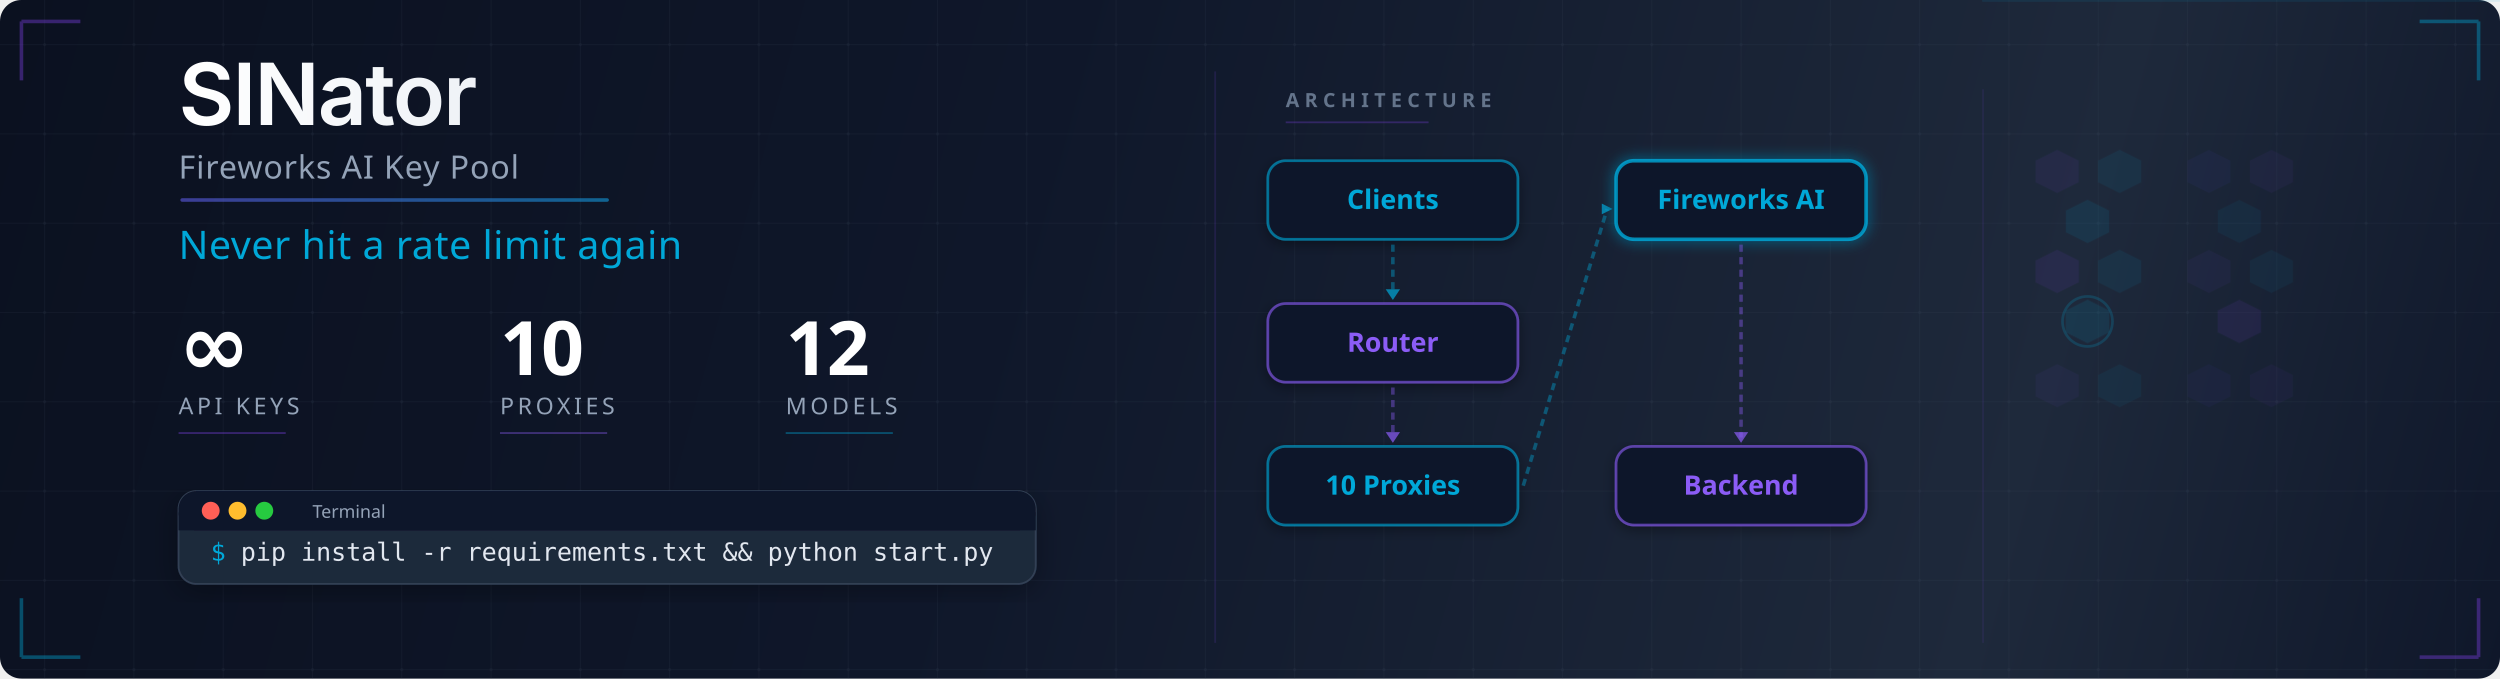
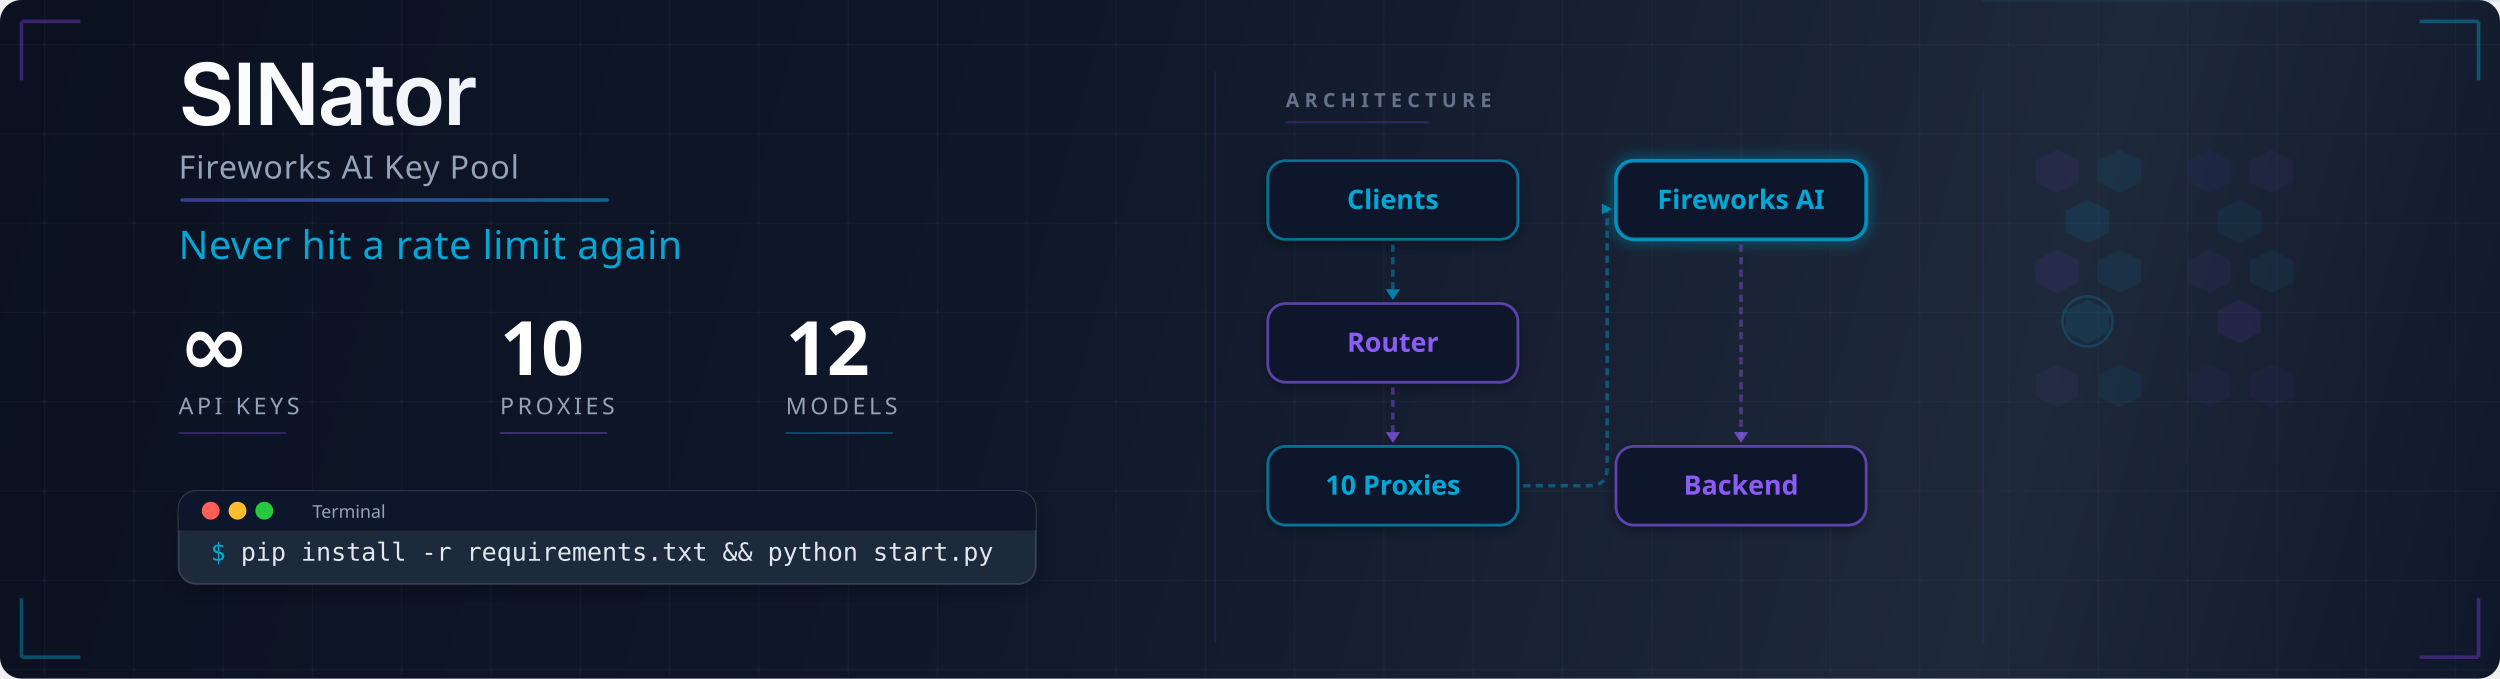
<svg xmlns="http://www.w3.org/2000/svg" width="1400" height="380" viewBox="0 0 1400 380" fill="none">
  <defs>
    <linearGradient id="bg" x1="0" y1="0" x2="1400" y2="380" gradientUnits="userSpaceOnUse">
      <stop stop-color="#0B1120" />
      <stop offset="0.4" stop-color="#0F172A" />
      <stop offset="0.8" stop-color="#1E293B" />
      <stop offset="1" stop-color="#0F172A" />
    </linearGradient>
    <linearGradient id="titleGrad" x1="100" y1="0" x2="600" y2="0" gradientUnits="userSpaceOnUse">
      <stop stop-color="#FFFFFF" />
      <stop offset="0.6" stop-color="#E2E8F0" />
      <stop offset="1" stop-color="#94A3B8" />
    </linearGradient>
    <linearGradient id="accent" x1="0" y1="0" x2="400" y2="0" gradientUnits="userSpaceOnUse">
      <stop stop-color="#7B3FE4" />
      <stop offset="1" stop-color="#00A8D8" />
    </linearGradient>
    <linearGradient id="lineGrad" x1="0" y1="0" x2="1400" y2="0">
      <stop stop-color="#7B3FE4" stop-opacity="0" />
      <stop offset="0.15" stop-color="#7B3FE4" stop-opacity="0.4" />
      <stop offset="0.5" stop-color="#00A8D8" stop-opacity="0.5" />
      <stop offset="0.85" stop-color="#7B3FE4" stop-opacity="0.4" />
      <stop offset="1" stop-color="#7B3FE4" stop-opacity="0" />
    </linearGradient>
    <linearGradient id="nodeCyan" x1="0" y1="0" x2="0" y2="44" gradientUnits="userSpaceOnUse">
      <stop stop-color="#1E293B" />
      <stop offset="1" stop-color="#0F172A" />
    </linearGradient>
    <linearGradient id="nodePurple" x1="0" y1="0" x2="0" y2="44" gradientUnits="userSpaceOnUse">
      <stop stop-color="#1E293B" />
      <stop offset="1" stop-color="#0F172A" />
    </linearGradient>
    <filter id="glow" x="-20%" y="-20%" width="140%" height="140%">
      <feGaussianBlur stdDeviation="2" result="blur" />
      <feMerge>
        <feMergeNode in="blur" />
        <feMergeNode in="SourceGraphic" />
      </feMerge>
    </filter>
    <filter id="fireGlow" x="-30%" y="-30%" width="160%" height="160%">
      <feGaussianBlur stdDeviation="4" result="blur" />
      <feMerge>
        <feMergeNode in="blur" />
        <feMergeNode in="SourceGraphic" />
      </feMerge>
    </filter>
    <filter id="cardShadow" x="-10%" y="-10%" width="120%" height="130%">
      <feDropShadow dx="0" dy="4" stdDeviation="8" flood-color="#000000" flood-opacity="0.3" />
    </filter>
    <filter id="nodeShadow" x="-10%" y="-10%" width="120%" height="130%">
      <feDropShadow dx="0" dy="2" stdDeviation="4" flood-color="#000000" flood-opacity="0.4" />
    </filter>
    <pattern id="grid" x="0" y="0" width="50" height="50" patternUnits="userSpaceOnUse">
      <circle cx="25" cy="25" r="0.8" fill="#475569" />
      <line x1="25" y1="0" x2="25" y2="50" stroke="#475569" stroke-width="0.3" />
      <line x1="0" y1="25" x2="50" y2="25" stroke="#475569" stroke-width="0.3" />
    </pattern>
  </defs>
  <rect width="1400" height="380" fill="url(#bg)" rx="12" />
  <rect width="1400" height="380" fill="url(#grid)" rx="12" opacity="0.2" />
  <rect x="60" y="0" width="1280" height="2" fill="url(#lineGrad)" />
  <rect x="60" y="378" width="1280" height="2" fill="url(#lineGrad)" />
  <path d="M12 12 L12 45 M12 12 L45 12" stroke="#7B3FE4" stroke-width="2" opacity="0.4" />
  <path d="M1388 12 L1388 45 M1388 12 L1355 12" stroke="#00A8D8" stroke-width="2" opacity="0.4" />
  <path d="M12 368 L12 335 M12 368 L45 368" stroke="#00A8D8" stroke-width="2" opacity="0.4" />
  <path d="M1388 368 L1388 335 M1388 368 L1355 368" stroke="#7B3FE4" stroke-width="2" opacity="0.4" />
  <text x="100" y="70" font-family="ui-sans-serif, system-ui, -apple-system, BlinkMacSystemFont, 'Segoe UI', sans-serif" font-size="48" font-weight="600" fill="url(#titleGrad)" letter-spacing="-1">SINator</text>
  <text x="100" y="100" font-family="ui-sans-serif, system-ui, sans-serif" font-size="18" font-weight="400" fill="#94A3B8" letter-spacing="0.5">Fireworks AI Key Pool</text>
  <rect x="101" y="111" width="240" height="2" fill="url(#accent)" rx="1" opacity="0.6" />
  <text x="100" y="145" font-family="ui-sans-serif, system-ui, sans-serif" font-size="22" font-weight="500" fill="#00A8D8" letter-spacing="0.3">Never hit a rate limit again</text>
  <text x="100" y="210" font-family="ui-sans-serif, system-ui, sans-serif" font-size="48" font-weight="700" fill="#FFFFFF" letter-spacing="-1">∞</text>
  <text x="100" y="232" font-family="ui-sans-serif, system-ui, sans-serif" font-size="13" font-weight="500" fill="#94A3B8" letter-spacing="2">API KEYS</text>
  <rect x="100" y="242" width="60" height="1" fill="#7B3FE4" opacity="0.4" />
  <text x="280" y="210" font-family="ui-sans-serif, system-ui, sans-serif" font-size="42" font-weight="700" fill="#FFFFFF" letter-spacing="-1">10</text>
  <text x="280" y="232" font-family="ui-sans-serif, system-ui, sans-serif" font-size="13" font-weight="500" fill="#94A3B8" letter-spacing="2">PROXIES</text>
  <rect x="280" y="242" width="60" height="1" fill="#8B5CF6" opacity="0.4" />
  <text x="440" y="210" font-family="ui-sans-serif, system-ui, sans-serif" font-size="42" font-weight="700" fill="#FFFFFF" letter-spacing="-1">12</text>
  <text x="440" y="232" font-family="ui-sans-serif, system-ui, sans-serif" font-size="13" font-weight="500" fill="#94A3B8" letter-spacing="2">MODELS</text>
  <rect x="440" y="242" width="60" height="1" fill="#00A8D8" opacity="0.4" />
  <g filter="url(#cardShadow)">
    <rect x="100" y="275" width="480" height="52" rx="10" fill="#1E293B" stroke="#334155" stroke-width="1" />
    <rect x="100" y="275" width="480" height="22" rx="10" fill="#0F172A" />
    <rect x="100" y="287" width="480" height="10" fill="#0F172A" />
    <circle cx="118" cy="286" r="5" fill="#FF5F57" />
    <circle cx="133" cy="286" r="5" fill="#FFBD2E" />
    <circle cx="148" cy="286" r="5" fill="#28CA41" />
    <text x="175" y="290" font-family="ui-sans-serif, system-ui, sans-serif" font-size="10" font-weight="500" fill="#94A3B8">Terminal</text>
    <text x="118" y="314" font-family="ui-monospace, 'SF Mono', Menlo, monospace" font-size="14" font-weight="400" fill="#E2E8F0">
      <tspan fill="#00A8D8">$</tspan> pip install -r requirements.txt &amp;&amp; python start.py</text>
  </g>
  <rect x="680" y="40" width="1" height="320" fill="#7B3FE4" opacity="0.15" />
  <text x="720" y="60" font-family="ui-sans-serif, system-ui, sans-serif" font-size="11" font-weight="600" fill="#64748B" letter-spacing="3">ARCHITECTURE</text>
  <rect x="720" y="68" width="80" height="1" fill="#7B3FE4" opacity="0.3" />
  <g filter="url(#nodeShadow)">
    <rect x="710" y="90" width="140" height="44" rx="10" fill="url(#nodeCyan)" stroke="#00A8D8" stroke-width="1.5" stroke-opacity="0.6">
      <animate attributeName="stroke-opacity" values="0.4;0.9;0.4" dur="4s" begin="0s" repeatCount="indefinite" />
    </rect>
    <text x="780" y="117" text-anchor="middle" font-family="ui-sans-serif, system-ui, sans-serif" font-size="15" font-weight="600" fill="#00A8D8">Clients</text>
  </g>
  <line x1="780" y1="137" x2="780" y2="165" stroke="#00A8D8" stroke-width="2" stroke-dasharray="4 3" stroke-opacity="0.4">
    <animate attributeName="stroke-dashoffset" from="0" to="-7" dur="0.5s" repeatCount="indefinite" />
  </line>
  <polygon points="776,162 780,168 784,162" fill="#00A8D8" opacity="0.7">
    <animate attributeName="opacity" values="0.4;1;0.4" dur="4s" begin="0.5s" repeatCount="indefinite" />
  </polygon>
  <circle cx="780" cy="137" r="3" fill="#00A8D8" filter="url(#glow)" opacity="0">
    <animate attributeName="cy" values="137;165" dur="1s" begin="0.5s" repeatCount="indefinite" />
    <animate attributeName="opacity" values="0;1;0" dur="1s" begin="0.5s" repeatCount="indefinite" />
  </circle>
  <g filter="url(#nodeShadow)">
    <rect x="710" y="170" width="140" height="44" rx="10" fill="url(#nodePurple)" stroke="#8B5CF6" stroke-width="1.5" stroke-opacity="0.6">
      <animate attributeName="stroke-opacity" values="0.4;0.9;0.4" dur="4s" begin="1s" repeatCount="indefinite" />
    </rect>
    <text x="780" y="197" text-anchor="middle" font-family="ui-sans-serif, system-ui, sans-serif" font-size="15" font-weight="600" fill="#8B5CF6">Router</text>
  </g>
  <line x1="780" y1="217" x2="780" y2="245" stroke="#8B5CF6" stroke-width="2" stroke-dasharray="4 3" stroke-opacity="0.4">
    <animate attributeName="stroke-dashoffset" from="0" to="-7" dur="0.5s" begin="0.5s" repeatCount="indefinite" />
  </line>
  <polygon points="776,242 780,248 784,242" fill="#8B5CF6" opacity="0.7">
    <animate attributeName="opacity" values="0.4;1;0.4" dur="4s" begin="1.5s" repeatCount="indefinite" />
  </polygon>
  <circle cx="780" cy="217" r="3" fill="#8B5CF6" filter="url(#glow)" opacity="0">
    <animate attributeName="cy" values="217;245" dur="1s" begin="1.5s" repeatCount="indefinite" />
    <animate attributeName="opacity" values="0;1;0" dur="1s" begin="1.5s" repeatCount="indefinite" />
  </circle>
  <g filter="url(#nodeShadow)">
    <rect x="710" y="250" width="140" height="44" rx="10" fill="url(#nodeCyan)" stroke="#00A8D8" stroke-width="1.5" stroke-opacity="0.6">
      <animate attributeName="stroke-opacity" values="0.4;0.9;0.4" dur="4s" begin="2s" repeatCount="indefinite" />
    </rect>
    <text x="780" y="277" text-anchor="middle" font-family="ui-sans-serif, system-ui, sans-serif" font-size="15" font-weight="600" fill="#00A8D8">10 Proxies</text>
  </g>
-   <line x1="853" y1="272" x2="900" y2="117" stroke="#00A8D8" stroke-width="2" stroke-dasharray="4 3" stroke-opacity="0.4">
+   <path d="M 853 272 L 890 272 Q 900 272 900 262 L 900 117" stroke="#00A8D8" stroke-width="2" stroke-dasharray="4 3" stroke-opacity="0.4" fill="none">
    <animate attributeName="stroke-dashoffset" from="0" to="-7" dur="0.5s" repeatCount="indefinite" />
-   </line>
+   </path>
  <polygon points="897,120 903,117 897,114" fill="#00A8D8" opacity="0.7">
    <animate attributeName="opacity" values="0.4;1;0.4" dur="4s" begin="2.5s" repeatCount="indefinite" />
  </polygon>
  <circle cx="853" cy="272" r="3" fill="#00A8D8" filter="url(#glow)" opacity="0">
-     <animate attributeName="cx" values="853;900" dur="1s" begin="2.5s" repeatCount="indefinite" />
-     <animate attributeName="cy" values="272;117" dur="1s" begin="2.5s" repeatCount="indefinite" />
+     <animate attributeName="cx" values="853;900;900" dur="1s" begin="2.5s" repeatCount="indefinite" />
+     <animate attributeName="cy" values="272;272;117" dur="1s" begin="2.5s" repeatCount="indefinite" />
    <animate attributeName="opacity" values="0;1;0" dur="1s" begin="2.5s" repeatCount="indefinite" />
  </circle>
  <g filter="url(#fireGlow)">
    <rect x="905" y="90" width="140" height="44" rx="10" fill="url(#nodeCyan)" stroke="#00A8D8" stroke-width="2" stroke-opacity="0.8">
      <animate attributeName="stroke-opacity" values="0.5;1;0.5" dur="3s" begin="3.5s" repeatCount="indefinite" />
    </rect>
    <text x="975" y="117" text-anchor="middle" font-family="ui-sans-serif, system-ui, sans-serif" font-size="15" font-weight="700" fill="#00A8D8">Fireworks AI</text>
  </g>
  <line x1="975" y1="137" x2="975" y2="245" stroke="#8B5CF6" stroke-width="2" stroke-dasharray="4 3" stroke-opacity="0.4">
    <animate attributeName="stroke-dashoffset" from="0" to="-7" dur="0.4s" repeatCount="indefinite" />
  </line>
  <polygon points="971,242 975,248 979,242" fill="#8B5CF6" opacity="0.7">
    <animate attributeName="opacity" values="0.4;1;0.4" dur="4s" begin="3.5s" repeatCount="indefinite" />
  </polygon>
  <circle cx="975" cy="137" r="3" fill="#8B5CF6" filter="url(#glow)" opacity="0">
    <animate attributeName="cy" values="137;245" dur="0.8s" begin="3.5s" repeatCount="indefinite" />
    <animate attributeName="opacity" values="0;1;0" dur="0.8s" begin="3.5s" repeatCount="indefinite" />
  </circle>
  <g filter="url(#nodeShadow)">
    <rect x="905" y="250" width="140" height="44" rx="10" fill="url(#nodePurple)" stroke="#8B5CF6" stroke-width="1.5" stroke-opacity="0.6">
      <animate attributeName="stroke-opacity" values="0.4;0.9;0.4" dur="4s" begin="3s" repeatCount="indefinite" />
    </rect>
    <text x="975" y="277" text-anchor="middle" font-family="ui-sans-serif, system-ui, sans-serif" font-size="15" font-weight="600" fill="#8B5CF6">Backend</text>
  </g>
  <rect x="1110" y="50" width="1" height="310" fill="#7B3FE4" opacity="0.1" />
  <polygon points="1140,90 1152,84 1164,90 1164,102 1152,108 1140,102" fill="#7B3FE4" opacity="0.08" stroke="#7B3FE4" stroke-width="0.8" stroke-opacity="0.25" />
  <polygon points="1175,90 1187,84 1199,90 1199,102 1187,108 1175,102" fill="#00A8D8" opacity="0.08" stroke="#00A8D8" stroke-width="0.8" stroke-opacity="0.25" />
  <polygon points="1157,118 1169,112 1181,118 1181,130 1169,136 1157,130" fill="#00A8D8" opacity="0.1" stroke="#00A8D8" stroke-width="0.8" stroke-opacity="0.3" />
  <polygon points="1140,146 1152,140 1164,146 1164,158 1152,164 1140,158" fill="#7B3FE4" opacity="0.1" stroke="#7B3FE4" stroke-width="0.8" stroke-opacity="0.3" />
  <polygon points="1175,146 1187,140 1199,146 1199,158 1187,164 1175,158" fill="#00A8D8" opacity="0.08" stroke="#00A8D8" stroke-width="0.8" stroke-opacity="0.25" />
  <polygon points="1157,174 1169,168 1181,174 1181,186 1169,192 1157,186" fill="#00A8D8" opacity="0.12" stroke="#00A8D8" stroke-width="1" stroke-opacity="0.35" />
  <polygon points="1225,90 1237,84 1249,90 1249,102 1237,108 1225,102" fill="#4F46E5" opacity="0.06" stroke="#4F46E5" stroke-width="0.8" stroke-opacity="0.15" />
  <polygon points="1260,90 1272,84 1284,90 1284,102 1272,108 1260,102" fill="#7B3FE4" opacity="0.06" stroke="#7B3FE4" stroke-width="0.8" stroke-opacity="0.15" />
  <polygon points="1242,118 1254,112 1266,118 1266,130 1254,136 1242,130" fill="#00A8D8" opacity="0.06" stroke="#00A8D8" stroke-width="0.8" stroke-opacity="0.15" />
  <polygon points="1225,146 1237,140 1249,146 1249,158 1237,164 1225,158" fill="#7B3FE4" opacity="0.06" stroke="#7B3FE4" stroke-width="0.8" stroke-opacity="0.15" />
  <polygon points="1260,146 1272,140 1284,146 1284,158 1272,164 1260,158" fill="#00A8D8" opacity="0.06" stroke="#00A8D8" stroke-width="0.8" stroke-opacity="0.15" />
  <polygon points="1242,174 1254,168 1266,174 1266,186 1254,192 1242,186" fill="#7B3FE4" opacity="0.1" stroke="#7B3FE4" stroke-width="1" stroke-opacity="0.25" />
  <polygon points="1140,210 1152,204 1164,210 1164,222 1152,228 1140,222" fill="#7B3FE4" opacity="0.06" stroke="#7B3FE4" stroke-width="0.8" stroke-opacity="0.15" />
  <polygon points="1175,210 1187,204 1199,210 1199,222 1187,228 1175,222" fill="#00A8D8" opacity="0.06" stroke="#00A8D8" stroke-width="0.8" stroke-opacity="0.15" />
  <polygon points="1225,210 1237,204 1249,210 1249,222 1237,228 1225,222" fill="#4F46E5" opacity="0.05" stroke="#4F46E5" stroke-width="0.8" stroke-opacity="0.12" />
  <polygon points="1260,210 1272,204 1284,210 1284,222 1272,228 1260,222" fill="#7B3FE4" opacity="0.05" stroke="#7B3FE4" stroke-width="0.8" stroke-opacity="0.12" />
  <circle cx="1169" cy="180" r="14" fill="none" stroke="#00A8D8" stroke-width="1.5" opacity="0.2">
    <animate attributeName="r" values="14;28;14" dur="3s" repeatCount="indefinite" />
    <animate attributeName="opacity" values="0.25;0;0.25" dur="3s" repeatCount="indefinite" />
  </circle>
  <rect x="1110" y="0" width="290" height="1" fill="#00A8D8" opacity="0.1">
    <animate attributeName="y" values="0;380;0" dur="12s" repeatCount="indefinite" />
    <animate attributeName="opacity" values="0;0.15;0" dur="12s" repeatCount="indefinite" />
  </rect>
</svg>
